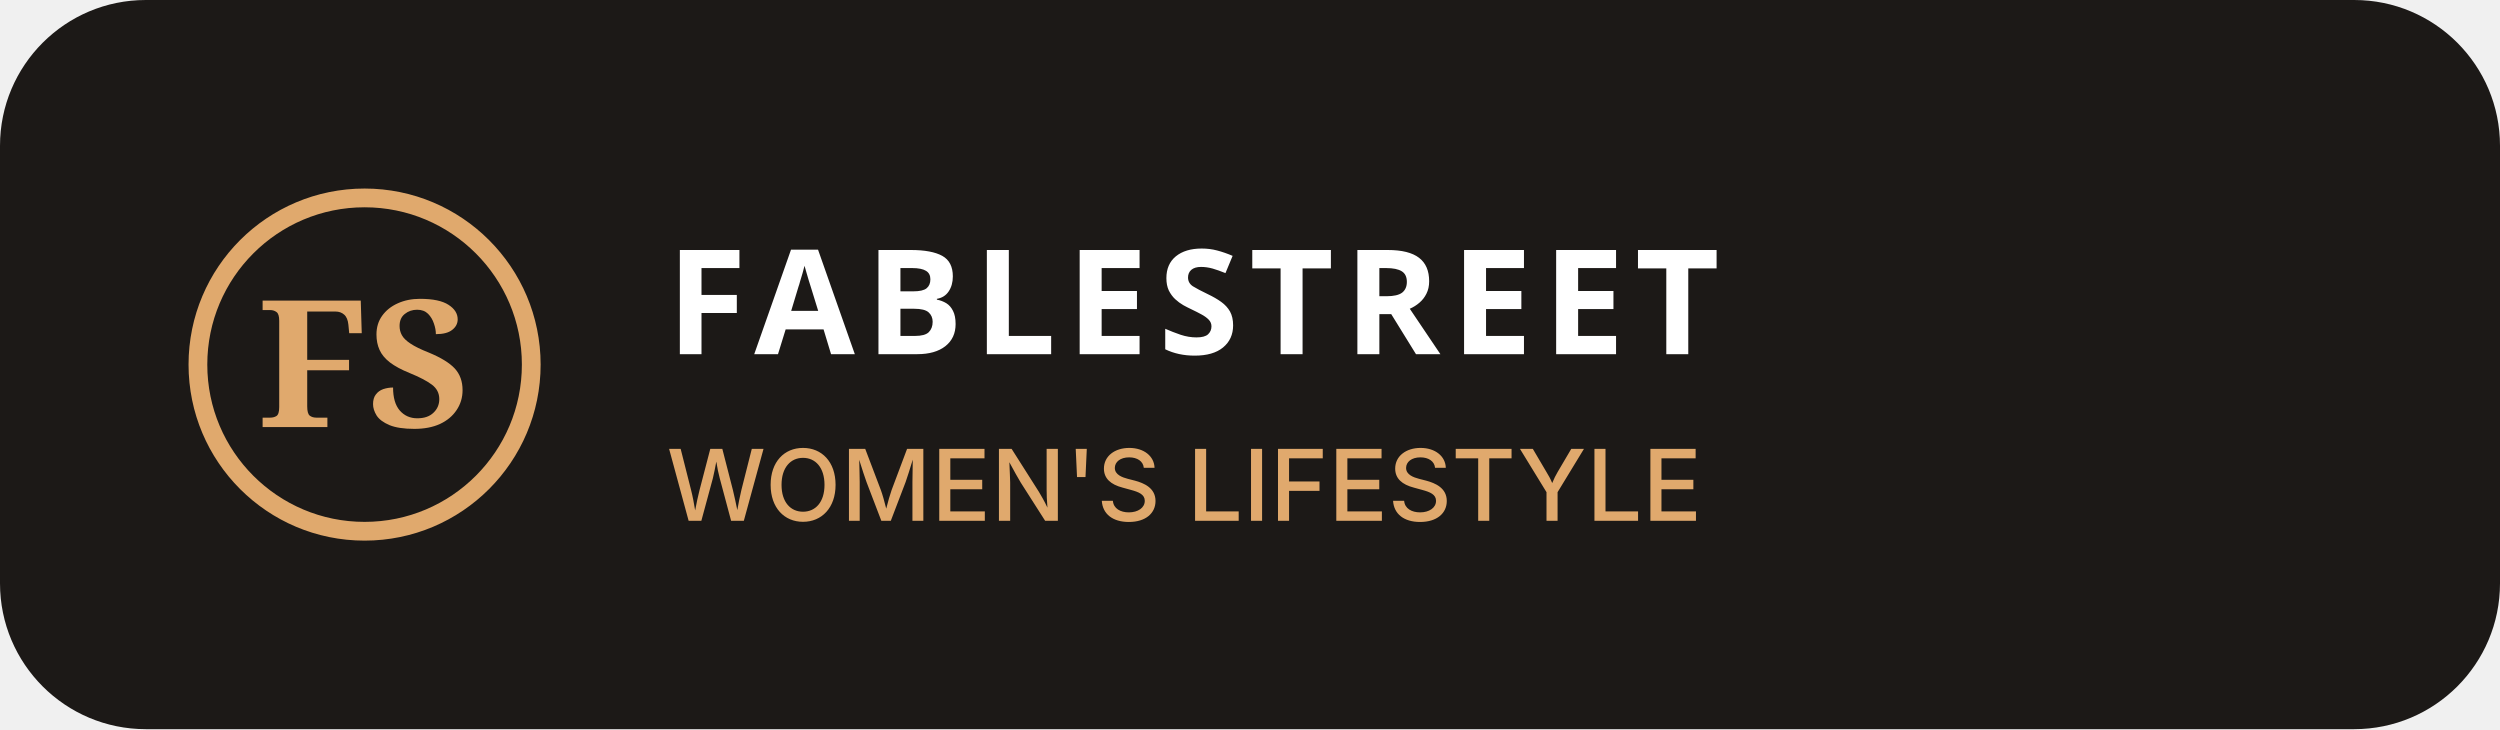
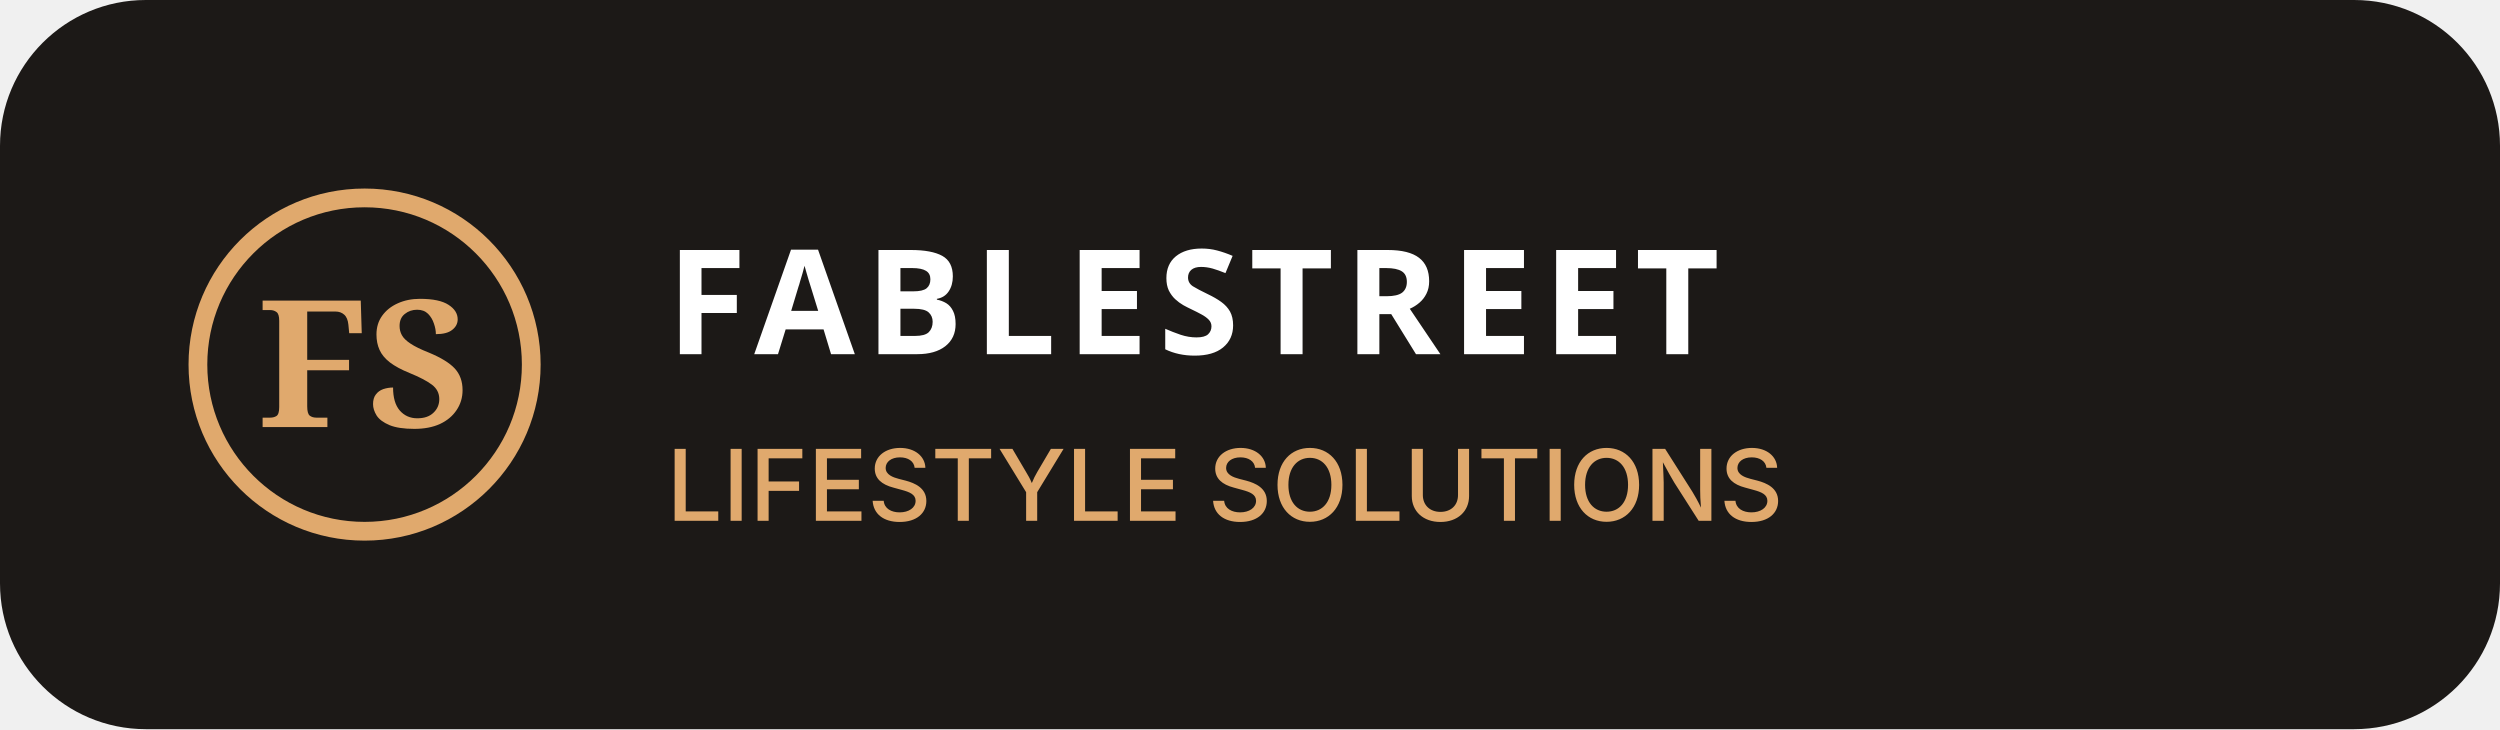
<svg xmlns="http://www.w3.org/2000/svg" viewBox="0 0 240 70" width="240" height="70">
  <rect width="240" height="70" rx="14" fill="#1C1917" />
  <g transform="translate(16, 16)">
    <circle cx="19" cy="19" r="16" fill="none" stroke="#E0A96D" stroke-width="1.8" />
    <text x="19" y="25" font-family="'Georgia', serif" font-weight="bold" font-size="17" fill="#E0A96D" text-anchor="middle">FS</text>
  </g>
  <text x="64" y="34" font-family="'Outfit', sans-serif" font-weight="700" font-size="14" fill="#FFFFFF" letter-spacing="1">FABLESTREET</text>
-   <text x="64" y="50" font-family="'Inter', sans-serif" font-weight="500" font-size="9.5" fill="#E0A96D">WOMEN'S LIFESTYLE</text>
+   <text x="64" y="50" font-family="'Inter', sans-serif" font-weight="500" font-size="9.5" fill="#E0A96D">LIFESTYLE SOLUTIONS</text>
</svg>
